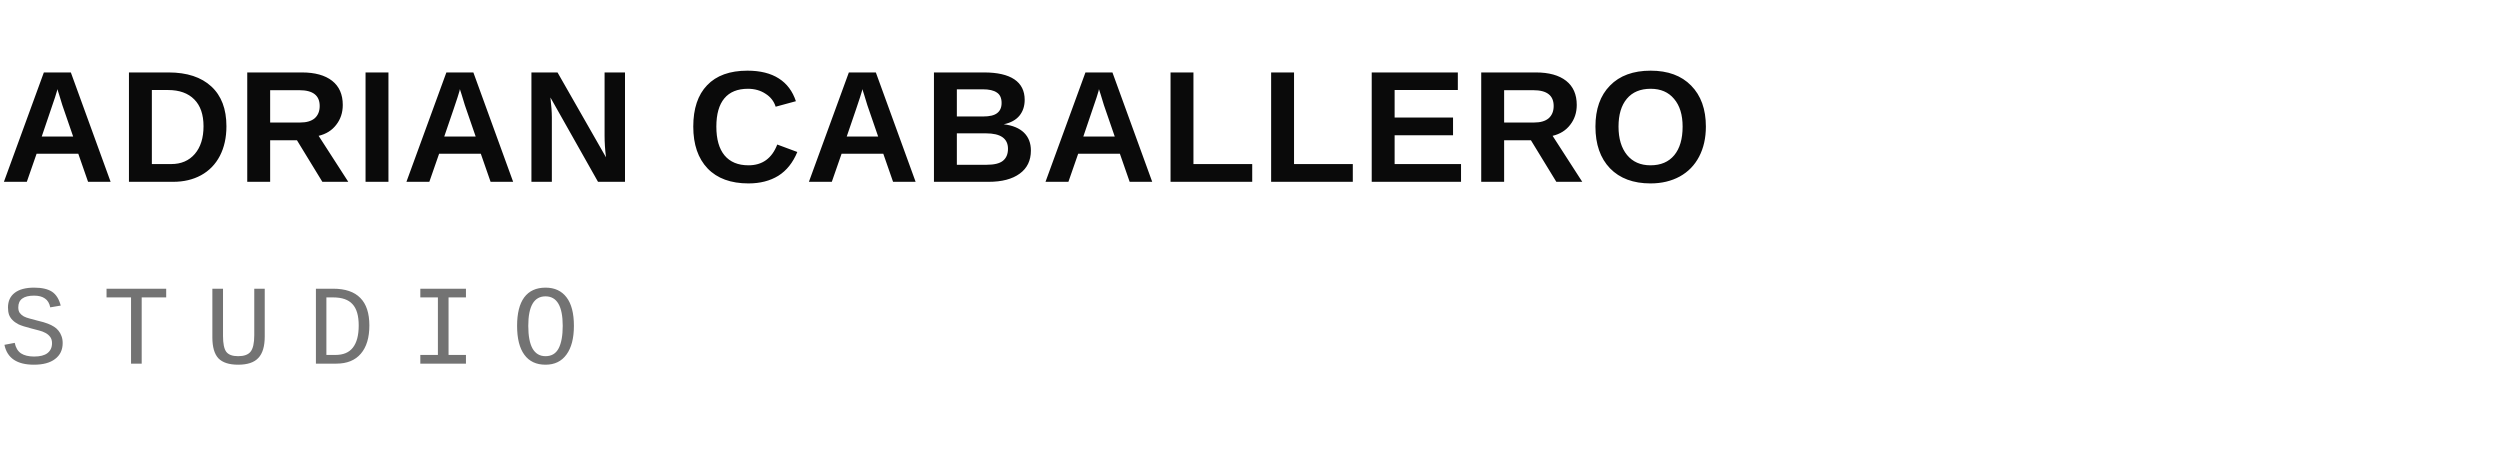
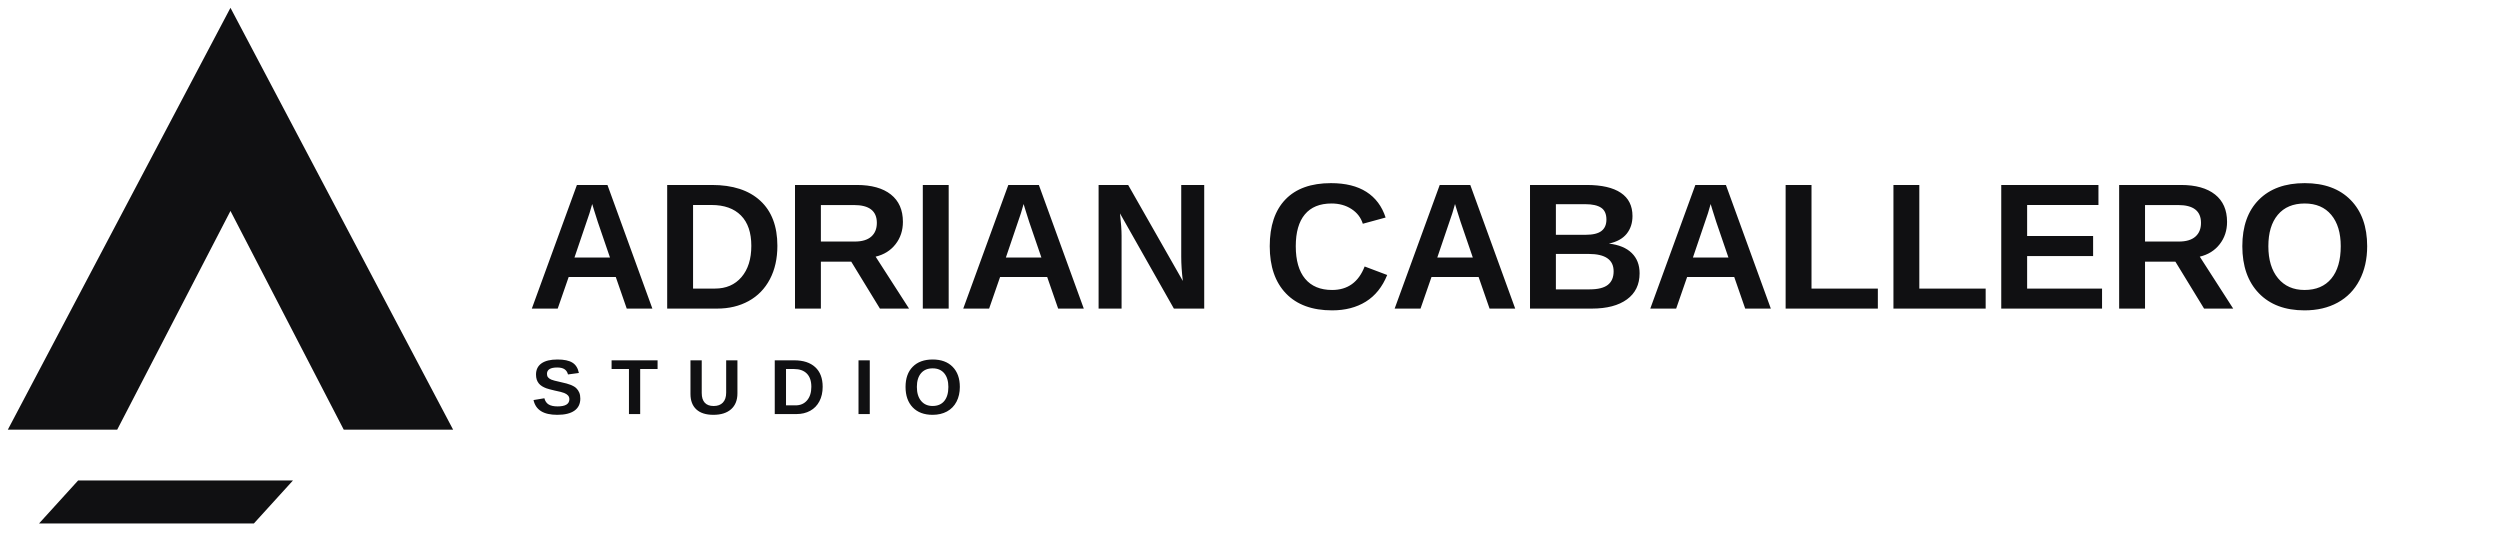
- <svg xmlns="http://www.w3.org/2000/svg" width="220" height="40" viewBox="0 0 220 40" role="img" aria-label="Adrian Caballero Studio">
-   <text x="0" y="16" font-family="Arial, Helvetica, sans-serif" font-size="14" font-weight="700" letter-spacing="0.3" fill="#0a0a0a">ADRIAN CABALLERO</text>
-   <text x="0" y="32" font-family="Courier New, monospace" font-size="10" letter-spacing="3" fill="#737373">STUDIO</text>
+ <svg xmlns="http://www.w3.org/2000/svg" width="1280" height="280" viewBox="0 0 1280 280" role="img" aria-label="Adrian Caballero Studio">
+   <polygon points="118,4 232,220 176,220 118,108 60,220 4,220" fill="#101012" />
+   <polygon points="40,246 150,246 130,268 20,268" fill="#101012" />
+   <text x="270" y="158" font-family="Arial, Helvetica, sans-serif" font-size="92" font-weight="800" letter-spacing="-1" fill="#101012">ADRIAN CABALLERO</text>
+   <text x="272" y="212" font-family="Arial, Helvetica, sans-serif" font-size="40" font-weight="600" letter-spacing="14" fill="#101012">STUDIO</text>
</svg>
